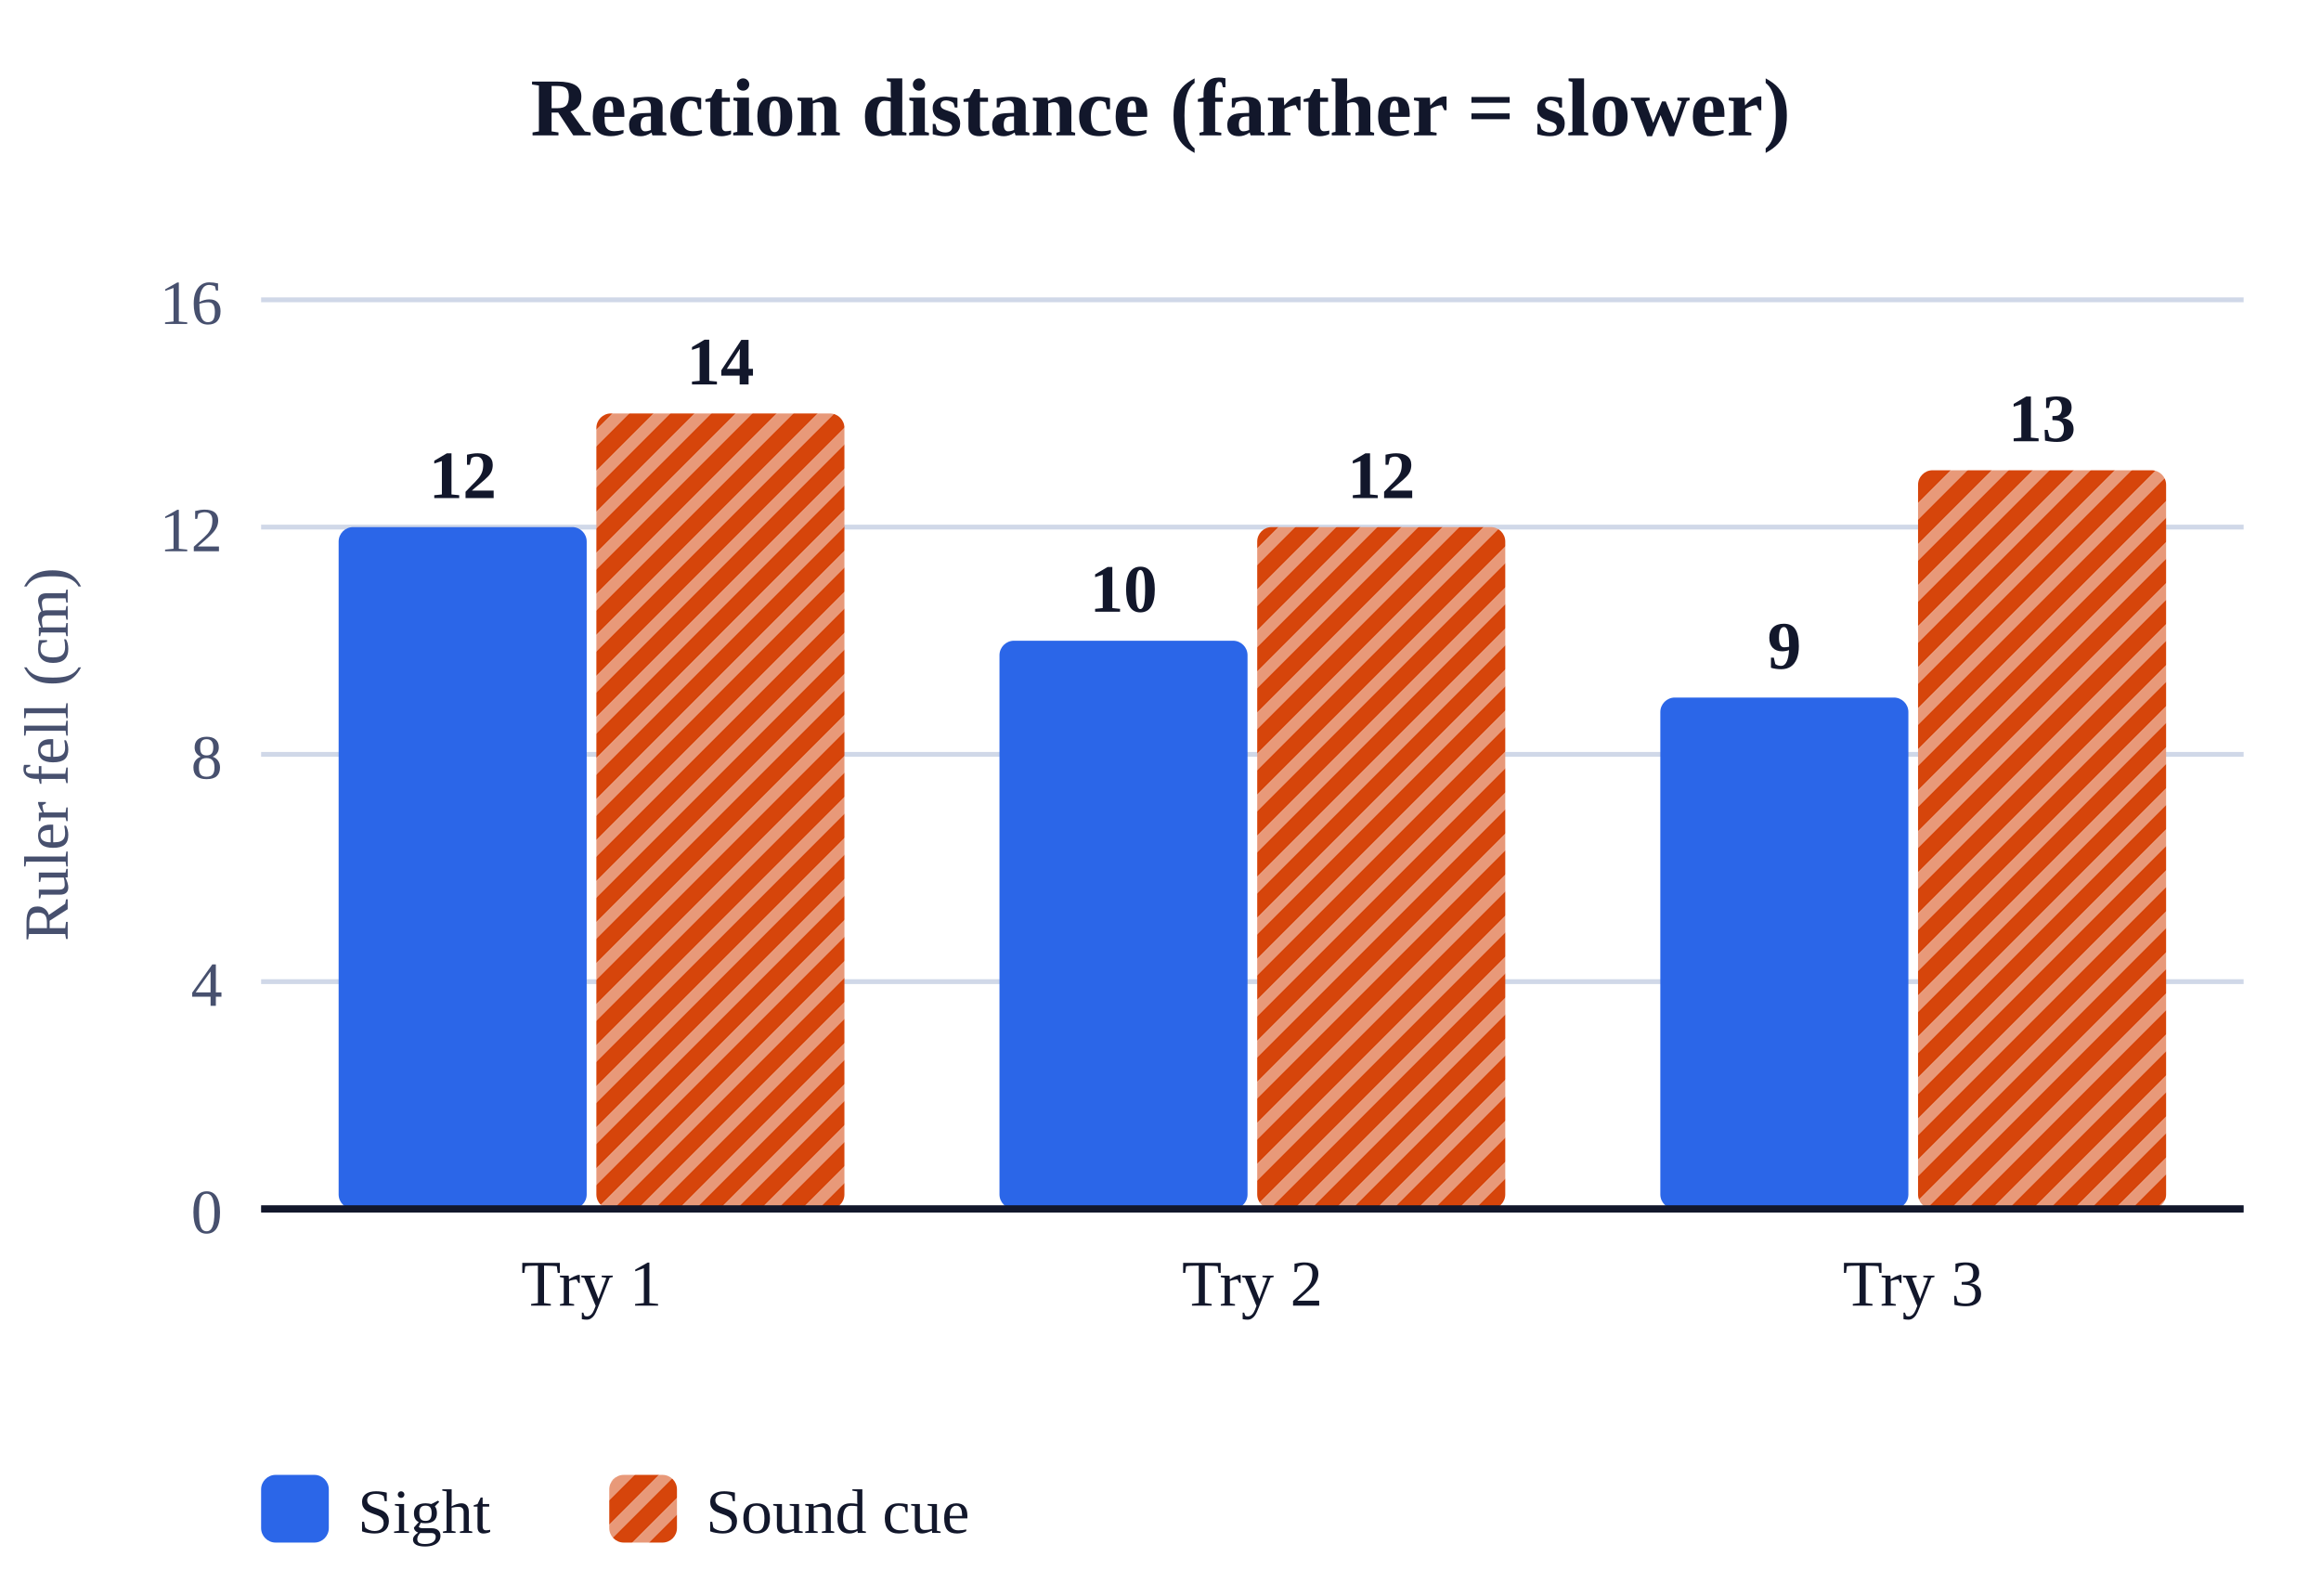
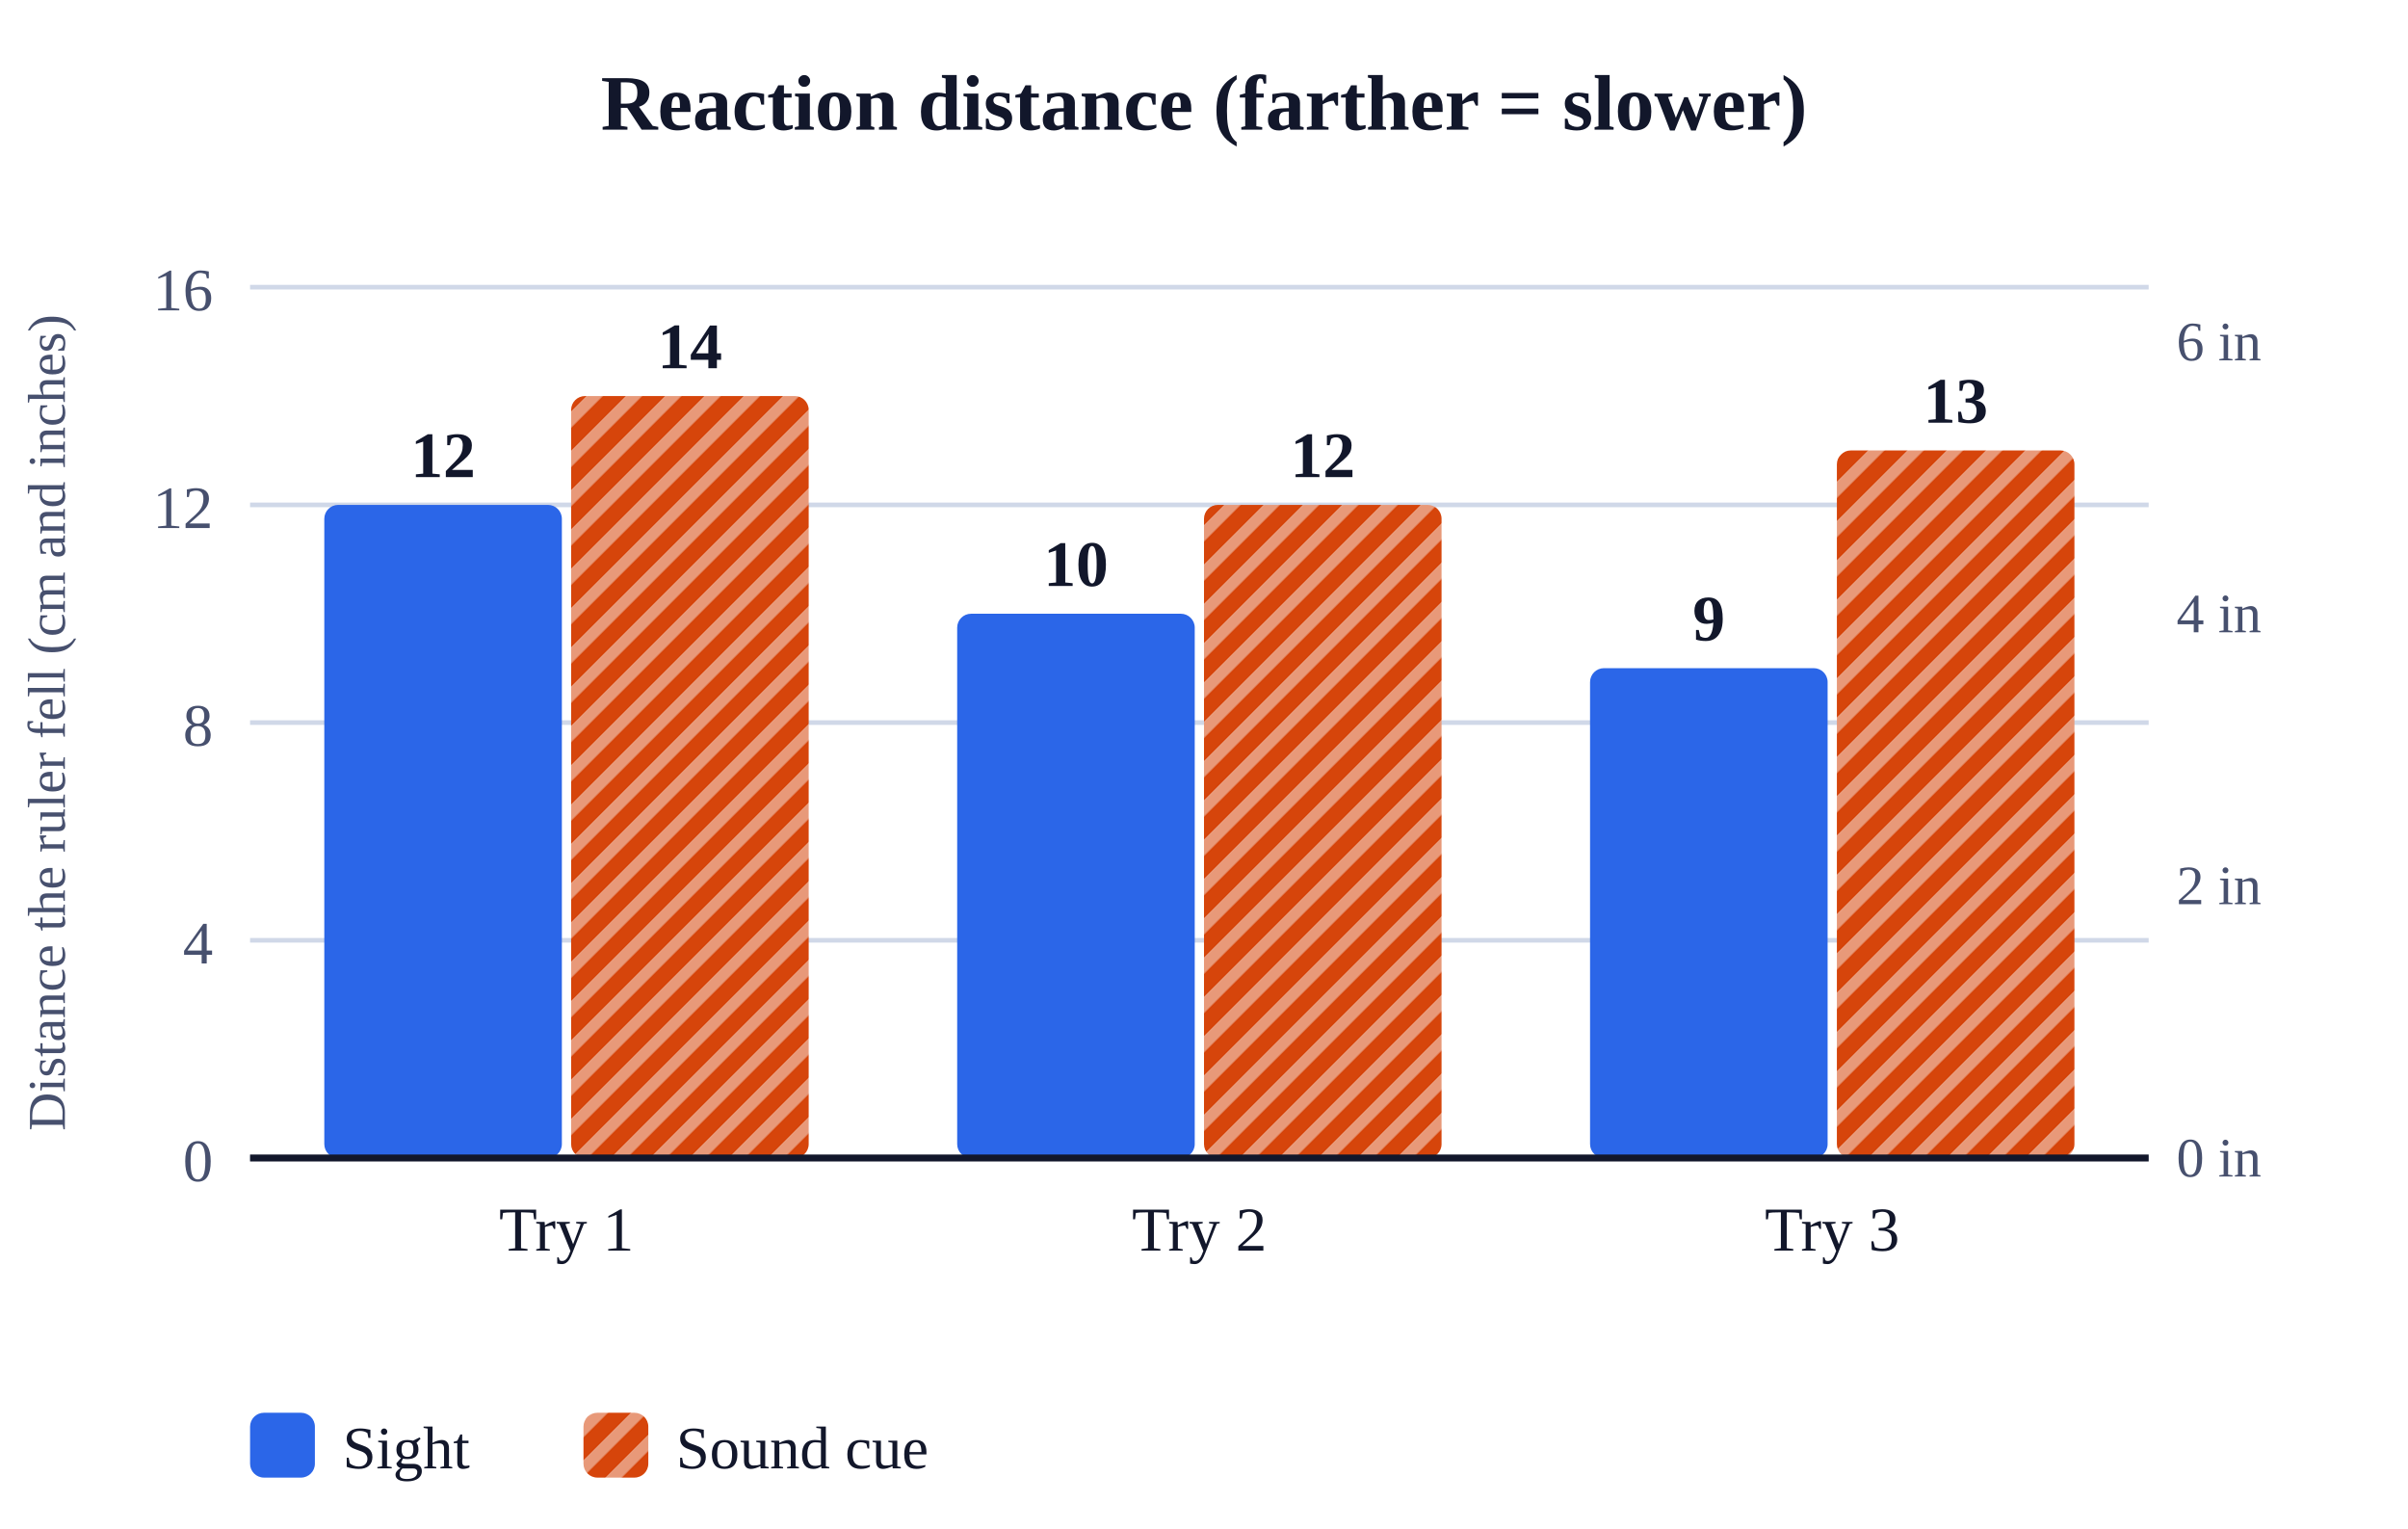
- <svg xmlns="http://www.w3.org/2000/svg" class="k5i-svg" viewBox="0 0 480 330" role="img" aria-labelledby="g-44-reaction-t g-44-reaction-d" font-family="var(--font-body, system-ui, sans-serif)">
+ <svg xmlns="http://www.w3.org/2000/svg" class="k5i-svg" viewBox="0 0 520 330" role="img" aria-labelledby="g-44-reaction-t g-44-reaction-d" font-family="var(--font-body, system-ui, sans-serif)">
  <defs>
    <pattern id="g-44-reaction-p1" width="6" height="6" patternUnits="userSpaceOnUse" patternTransform="rotate(45)">
      <rect width="6" height="6" fill="var(--absorb, #D6450B)" />
      <rect width="2.5" height="6" fill="rgba(255,255,255,.45)" />
    </pattern>
  </defs>
-   <rect x="0" y="0" width="480" height="330" fill="var(--surface, #fff)" />
-   <text x="240" y="28" text-anchor="middle" font-size="17" font-weight="700" fill="var(--ink, #12172B)">Reaction distance (farther = slower)</text>
+   <rect x="0" y="0" width="520" height="330" fill="var(--surface, #fff)" />
+   <text x="260" y="28" text-anchor="middle" font-size="17" font-weight="700" fill="var(--ink, #12172B)">Reaction distance (farther = slower)</text>
  <line x1="54" x2="464" y1="250" y2="250" stroke="var(--line, #D0D8E8)" stroke-width="1" />
  <text x="46" y="255" text-anchor="end" font-size="13" fill="var(--muted, #47506E)">0</text>
  <line x1="54" x2="464" y1="203" y2="203" stroke="var(--line, #D0D8E8)" stroke-width="1" />
  <text x="46" y="208" text-anchor="end" font-size="13" fill="var(--muted, #47506E)">4</text>
  <line x1="54" x2="464" y1="156" y2="156" stroke="var(--line, #D0D8E8)" stroke-width="1" />
  <text x="46" y="161" text-anchor="end" font-size="13" fill="var(--muted, #47506E)">8</text>
  <line x1="54" x2="464" y1="109" y2="109" stroke="var(--line, #D0D8E8)" stroke-width="1" />
  <text x="46" y="114" text-anchor="end" font-size="13" fill="var(--muted, #47506E)">12</text>
  <line x1="54" x2="464" y1="62" y2="62" stroke="var(--line, #D0D8E8)" stroke-width="1" />
  <text x="46" y="67" text-anchor="end" font-size="13" fill="var(--muted, #47506E)">16</text>
-   <text transform="translate(14 156) rotate(-90)" text-anchor="middle" font-size="13" fill="var(--muted, #47506E)">Ruler fell (cm)</text>
+   <text transform="translate(14 156) rotate(-90)" text-anchor="middle" font-size="11.5" fill="var(--muted, #47506E)">Distance the ruler fell (cm and inches)</text>
  <rect x="70.033" y="109" width="51.3" height="141" rx="3" fill="var(--reflect, #2B66E8)" />
  <text x="95.683" y="103" text-anchor="middle" font-size="14" font-weight="700" fill="var(--ink, #12172B)">12</text>
  <rect x="123.333" y="85.5" width="51.3" height="164.5" rx="3" fill="url(#g-44-reaction-p1)" />
  <text x="148.983" y="79.5" text-anchor="middle" font-size="14" font-weight="700" fill="var(--ink, #12172B)">14</text>
  <text x="122.333" y="270" text-anchor="middle" font-size="13.5" fill="var(--ink, #12172B)">Try 1</text>
  <rect x="206.7" y="132.5" width="51.3" height="117.5" rx="3" fill="var(--reflect, #2B66E8)" />
  <text x="232.35" y="126.5" text-anchor="middle" font-size="14" font-weight="700" fill="var(--ink, #12172B)">10</text>
  <rect x="260" y="109" width="51.3" height="141" rx="3" fill="url(#g-44-reaction-p1)" />
  <text x="285.65" y="103" text-anchor="middle" font-size="14" font-weight="700" fill="var(--ink, #12172B)">12</text>
  <text x="259" y="270" text-anchor="middle" font-size="13.5" fill="var(--ink, #12172B)">Try 2</text>
  <rect x="343.367" y="144.25" width="51.3" height="105.75" rx="3" fill="var(--reflect, #2B66E8)" />
  <text x="369.017" y="138.25" text-anchor="middle" font-size="14" font-weight="700" fill="var(--ink, #12172B)">9</text>
  <rect x="396.667" y="97.25" width="51.3" height="152.75" rx="3" fill="url(#g-44-reaction-p1)" />
  <text x="422.317" y="91.25" text-anchor="middle" font-size="14" font-weight="700" fill="var(--ink, #12172B)">13</text>
  <text x="395.667" y="270" text-anchor="middle" font-size="13.5" fill="var(--ink, #12172B)">Try 3</text>
  <line x1="54" x2="464" y1="250" y2="250" stroke="var(--ink, #12172B)" stroke-width="1.5" />
  <rect x="54" y="305" width="14" height="14" rx="3" fill="var(--reflect, #2B66E8)" />
  <text x="74" y="317" font-size="13" fill="var(--ink, #12172B)">Sight</text>
  <rect x="126" y="305" width="14" height="14" rx="3" fill="url(#g-44-reaction-p1)" />
  <text x="146" y="317" font-size="13" fill="var(--ink, #12172B)">Sound cue</text>
+   <text x="470" y="254.0" font-size="12" fill="var(--muted, #47506E)">0 in</text>
+   <text x="470" y="195.2" font-size="12" fill="var(--muted, #47506E)">2 in</text>
+   <text x="470" y="136.5" font-size="12" fill="var(--muted, #47506E)">4 in</text>
+   <text x="470" y="77.8" font-size="12" fill="var(--muted, #47506E)">6 in</text>
</svg>
